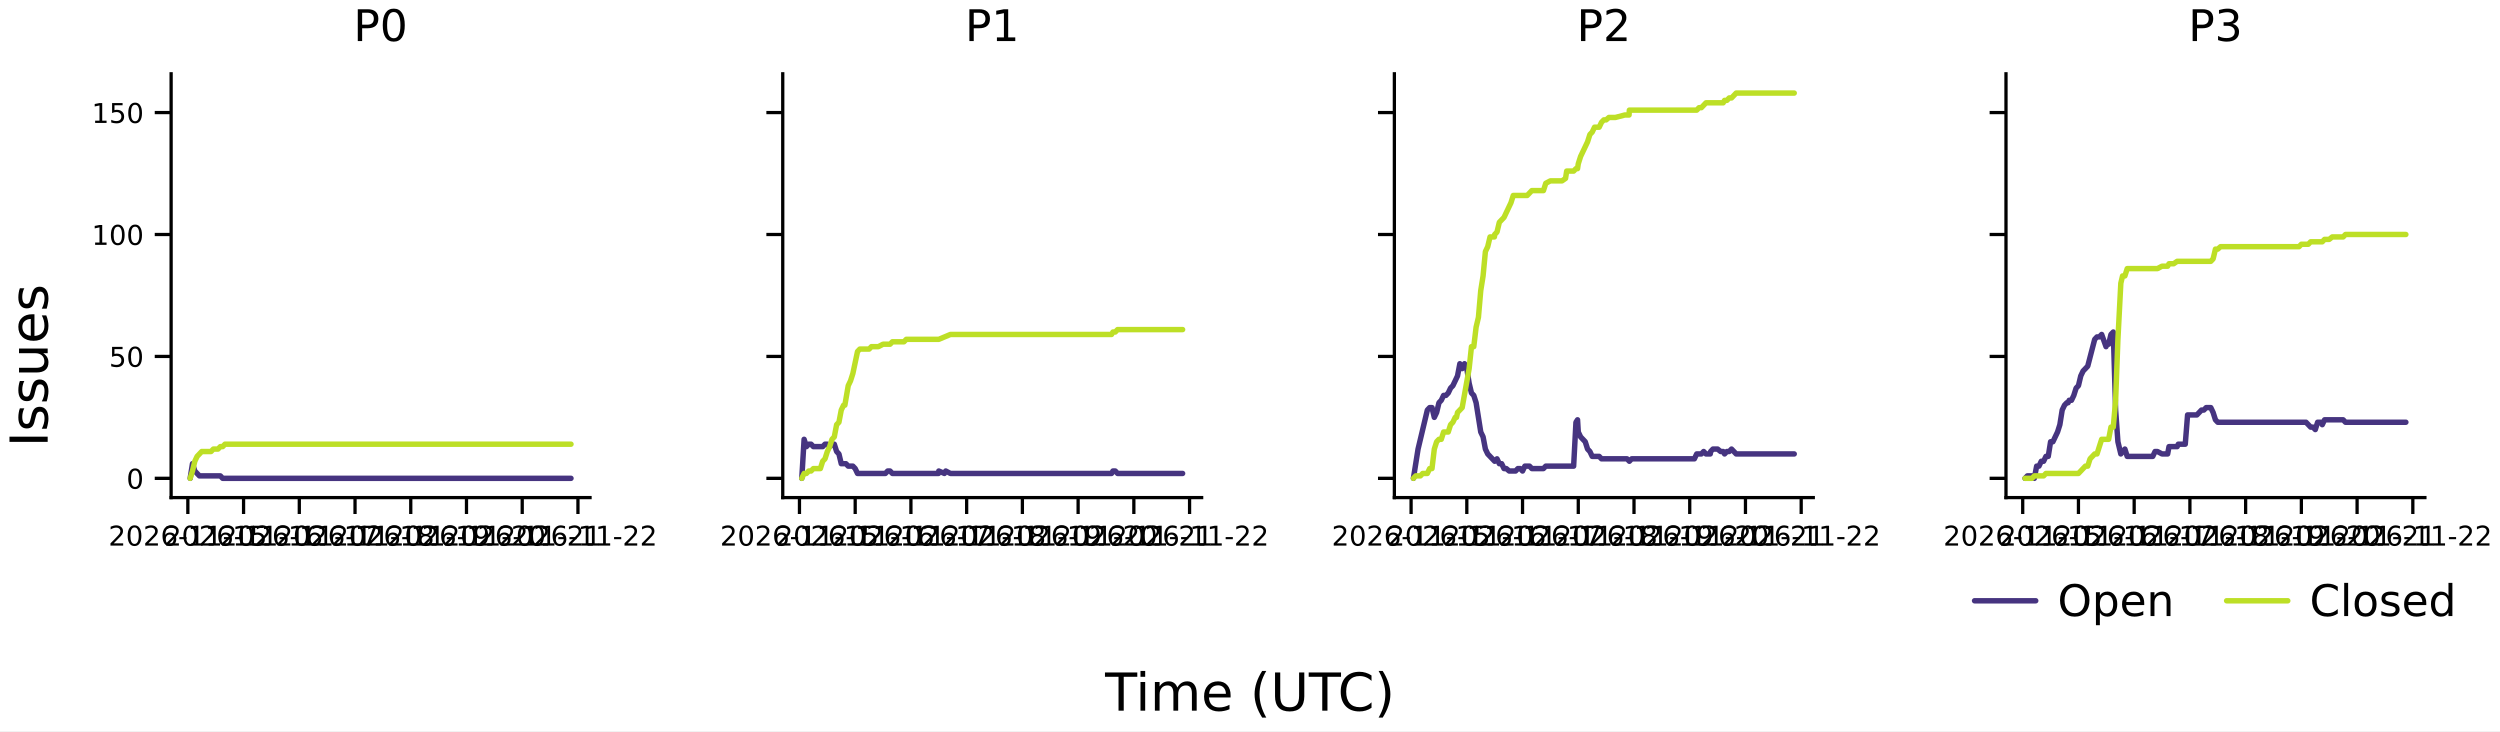
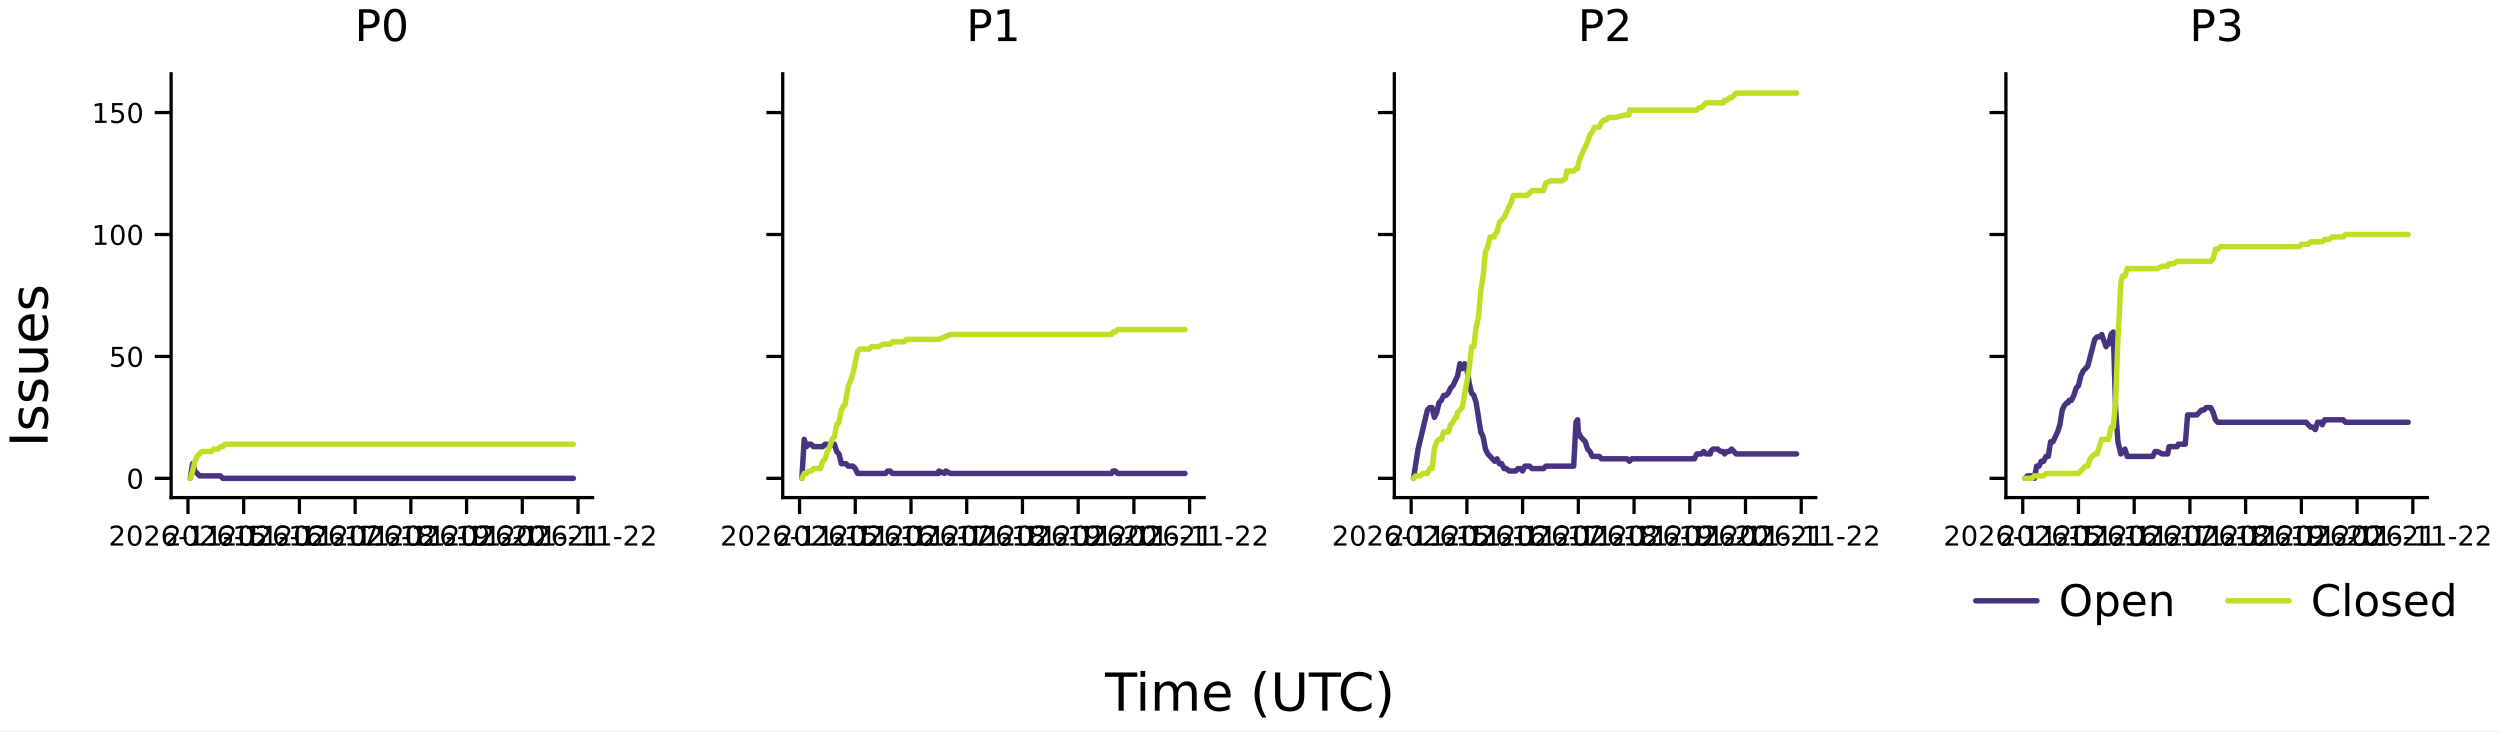
<svg xmlns="http://www.w3.org/2000/svg" xmlns:xlink="http://www.w3.org/1999/xlink" width="457.921pt" height="133.92pt" viewBox="0 0 457.921 133.92" version="1.1">
  <defs>
    <style type="text/css">*{stroke-linejoin: round; stroke-linecap: butt}</style>
  </defs>
  <g id="figure_1">
    <g id="patch_1">
      <path d="M 0 133.92  L 457.921 133.92  L 457.921 0  L 0 0  z " style="fill: #ffffff" />
    </g>
    <g id="axes_1">
      <g id="patch_2">
-         <path d="M 31.344 91.143  L 108.074 91.143  L 108.074 13.518  L 31.344 13.518  z " style="fill: #ffffff" />
+         <path d="M 31.344 91.143  L 108.535 91.143  L 108.535 13.518  L 31.344 13.518  z " style="fill: #ffffff" />
      </g>
      <g id="matplotlib.axis_1">
        <g id="xtick_1">
          <g id="line2d_1">
            <defs>
-               <path id="m956d6ae43d" d="M 0 0  L 0 3  " style="stroke: #000000; stroke-width: 0.6" />
+               <path id="mee8fa7848f" d="M 0 0  L 0 3  " style="stroke: #000000; stroke-width: 0.6" />
            </defs>
            <g>
-               <use xlink:href="#m956d6ae43d" x="34.406" y="91.143" style="stroke: #000000; stroke-width: 0.6" />
+               <use xlink:href="#mee8fa7848f" x="34.427" y="91.143" style="stroke: #000000; stroke-width: 0.6" />
            </g>
          </g>
          <g id="text_1">
-             <text style="font-size: 5px; font-family: 'DejaVu Sans', sans-serif; text-anchor: middle" x="34.406" y="99.942" transform="rotate(-0 34.40614 99.94197)">2026-11-15</text>
+             <text style="font-size: 5px; font-family: 'DejaVu Sans', sans-serif; text-anchor: middle" x="34.427" y="99.942" transform="rotate(-0 34.42713 99.94197)">2026-11-15</text>
          </g>
        </g>
        <g id="xtick_2">
          <g id="line2d_2">
            <g>
-               <use xlink:href="#m956d6ae43d" x="44.614" y="91.143" style="stroke: #000000; stroke-width: 0.6" />
+               <use xlink:href="#mee8fa7848f" x="44.634" y="91.143" style="stroke: #000000; stroke-width: 0.6" />
            </g>
          </g>
          <g id="text_2">
-             <text style="font-size: 5px; font-family: 'DejaVu Sans', sans-serif; text-anchor: middle" x="44.614" y="99.942" transform="rotate(-0 44.61412 99.94197)">2026-11-16</text>
+             <text style="font-size: 5px; font-family: 'DejaVu Sans', sans-serif; text-anchor: middle" x="44.634" y="99.942" transform="rotate(-0 44.63418 99.94197)">2026-11-16</text>
          </g>
        </g>
        <g id="xtick_3">
          <g id="line2d_3">
            <g>
-               <use xlink:href="#m956d6ae43d" x="54.822" y="91.143" style="stroke: #000000; stroke-width: 0.6" />
+               <use xlink:href="#mee8fa7848f" x="54.841" y="91.143" style="stroke: #000000; stroke-width: 0.6" />
            </g>
          </g>
          <g id="text_3">
-             <text style="font-size: 5px; font-family: 'DejaVu Sans', sans-serif; text-anchor: middle" x="54.822" y="99.942" transform="rotate(-0 54.82209 99.94197)">2026-11-17</text>
+             <text style="font-size: 5px; font-family: 'DejaVu Sans', sans-serif; text-anchor: middle" x="54.841" y="99.942" transform="rotate(-0 54.84123 99.94197)">2026-11-17</text>
          </g>
        </g>
        <g id="xtick_4">
          <g id="line2d_4">
            <g>
-               <use xlink:href="#m956d6ae43d" x="65.03" y="91.143" style="stroke: #000000; stroke-width: 0.6" />
+               <use xlink:href="#mee8fa7848f" x="65.048" y="91.143" style="stroke: #000000; stroke-width: 0.6" />
            </g>
          </g>
          <g id="text_4">
-             <text style="font-size: 5px; font-family: 'DejaVu Sans', sans-serif; text-anchor: middle" x="65.03" y="99.942" transform="rotate(-0 65.03007 99.94197)">2026-11-18</text>
+             <text style="font-size: 5px; font-family: 'DejaVu Sans', sans-serif; text-anchor: middle" x="65.048" y="99.942" transform="rotate(-0 65.04829 99.94197)">2026-11-18</text>
          </g>
        </g>
        <g id="xtick_5">
          <g id="line2d_5">
            <g>
-               <use xlink:href="#m956d6ae43d" x="75.238" y="91.143" style="stroke: #000000; stroke-width: 0.6" />
+               <use xlink:href="#mee8fa7848f" x="75.255" y="91.143" style="stroke: #000000; stroke-width: 0.6" />
            </g>
          </g>
          <g id="text_5">
-             <text style="font-size: 5px; font-family: 'DejaVu Sans', sans-serif; text-anchor: middle" x="75.238" y="99.942" transform="rotate(-0 75.23804 99.94197)">2026-11-19</text>
+             <text style="font-size: 5px; font-family: 'DejaVu Sans', sans-serif; text-anchor: middle" x="75.255" y="99.942" transform="rotate(-0 75.25534 99.94197)">2026-11-19</text>
          </g>
        </g>
        <g id="xtick_6">
          <g id="line2d_6">
            <g>
-               <use xlink:href="#m956d6ae43d" x="85.446" y="91.143" style="stroke: #000000; stroke-width: 0.6" />
+               <use xlink:href="#mee8fa7848f" x="85.462" y="91.143" style="stroke: #000000; stroke-width: 0.6" />
            </g>
          </g>
          <g id="text_6">
-             <text style="font-size: 5px; font-family: 'DejaVu Sans', sans-serif; text-anchor: middle" x="85.446" y="99.942" transform="rotate(-0 85.44602 99.94197)">2026-11-20</text>
+             <text style="font-size: 5px; font-family: 'DejaVu Sans', sans-serif; text-anchor: middle" x="85.462" y="99.942" transform="rotate(-0 85.46239 99.94197)">2026-11-20</text>
          </g>
        </g>
        <g id="xtick_7">
          <g id="line2d_7">
            <g>
-               <use xlink:href="#m956d6ae43d" x="95.654" y="91.143" style="stroke: #000000; stroke-width: 0.6" />
+               <use xlink:href="#mee8fa7848f" x="95.669" y="91.143" style="stroke: #000000; stroke-width: 0.6" />
            </g>
          </g>
          <g id="text_7">
-             <text style="font-size: 5px; font-family: 'DejaVu Sans', sans-serif; text-anchor: middle" x="95.654" y="99.942" transform="rotate(-0 95.654 99.94197)">2026-11-21</text>
+             <text style="font-size: 5px; font-family: 'DejaVu Sans', sans-serif; text-anchor: middle" x="95.669" y="99.942" transform="rotate(-0 95.66944 99.94197)">2026-11-21</text>
          </g>
        </g>
        <g id="xtick_8">
          <g id="line2d_8">
            <g>
-               <use xlink:href="#m956d6ae43d" x="105.862" y="91.143" style="stroke: #000000; stroke-width: 0.6" />
+               <use xlink:href="#mee8fa7848f" x="105.876" y="91.143" style="stroke: #000000; stroke-width: 0.6" />
            </g>
          </g>
          <g id="text_8">
-             <text style="font-size: 5px; font-family: 'DejaVu Sans', sans-serif; text-anchor: middle" x="105.862" y="99.942" transform="rotate(-0 105.862 99.94197)">2026-11-22</text>
+             <text style="font-size: 5px; font-family: 'DejaVu Sans', sans-serif; text-anchor: middle" x="105.876" y="99.942" transform="rotate(-0 105.8765 99.94197)">2026-11-22</text>
          </g>
        </g>
      </g>
      <g id="matplotlib.axis_2">
        <g id="ytick_1">
          <g id="line2d_9">
            <defs>
-               <path id="mdee4c0a2d7" d="M 0 0  L -3 0  " style="stroke: #000000; stroke-width: 0.6" />
+               <path id="m6c1171db09" d="M 0 0  L -3 0  " style="stroke: #000000; stroke-width: 0.6" />
            </defs>
            <g>
-               <use xlink:href="#mdee4c0a2d7" x="31.344" y="87.615" style="stroke: #000000; stroke-width: 0.6" />
+               <use xlink:href="#m6c1171db09" x="31.344" y="87.615" style="stroke: #000000; stroke-width: 0.6" />
            </g>
          </g>
          <g id="text_9">
            <text style="font-size: 5px; font-family: 'DejaVu Sans', sans-serif; text-anchor: end" x="26.344" y="89.514" transform="rotate(-0 26.34375 89.51415)">0</text>
          </g>
        </g>
        <g id="ytick_2">
          <g id="line2d_10">
            <g>
-               <use xlink:href="#mdee4c0a2d7" x="31.344" y="65.283" style="stroke: #000000; stroke-width: 0.6" />
+               <use xlink:href="#m6c1171db09" x="31.344" y="65.283" style="stroke: #000000; stroke-width: 0.6" />
            </g>
          </g>
          <g id="text_10">
            <text style="font-size: 5px; font-family: 'DejaVu Sans', sans-serif; text-anchor: end" x="26.344" y="67.182" transform="rotate(-0 26.34375 67.18244)">50</text>
          </g>
        </g>
        <g id="ytick_3">
          <g id="line2d_11">
            <g>
-               <use xlink:href="#mdee4c0a2d7" x="31.344" y="42.951" style="stroke: #000000; stroke-width: 0.6" />
+               <use xlink:href="#m6c1171db09" x="31.344" y="42.951" style="stroke: #000000; stroke-width: 0.6" />
            </g>
          </g>
          <g id="text_11">
            <text style="font-size: 5px; font-family: 'DejaVu Sans', sans-serif; text-anchor: end" x="26.344" y="44.851" transform="rotate(-0 26.34375 44.85073)">100</text>
          </g>
        </g>
        <g id="ytick_4">
          <g id="line2d_12">
            <g>
-               <use xlink:href="#mdee4c0a2d7" x="31.344" y="20.62" style="stroke: #000000; stroke-width: 0.6" />
+               <use xlink:href="#m6c1171db09" x="31.344" y="20.62" style="stroke: #000000; stroke-width: 0.6" />
            </g>
          </g>
          <g id="text_12">
            <text style="font-size: 5px; font-family: 'DejaVu Sans', sans-serif; text-anchor: end" x="26.344" y="22.519" transform="rotate(-0 26.34375 22.51902)">150</text>
          </g>
        </g>
      </g>
      <g id="line2d_13">
-         <path d="M 34.831 87.615  L 35.257 84.935  L 35.682 86.275  L 36.533 87.168  L 40.361 87.168  L 40.786 87.615  L 104.586 87.615  L 104.586 87.615  " clip-path="url(#p3a1aa15838)" style="fill: none; stroke: #463480; stroke-linecap: round" />
+         <path d="M 34.852 87.615  L 35.278 84.935  L 35.703 86.275  L 36.554 87.168  L 40.381 87.168  L 40.807 87.615  L 105.026 87.615  L 105.026 87.615  " clip-path="url(#p7554a51b19)" style="fill: none; stroke: #463480; stroke-linecap: round" />
      </g>
      <g id="line2d_14">
-         <path d="M 34.831 87.615  L 35.257 86.275  L 35.682 84.488  L 36.107 83.595  L 36.958 82.702  L 38.659 82.702  L 39.085 82.255  L 39.935 82.255  L 40.361 81.808  L 40.786 81.808  L 41.211 81.362  L 104.586 81.362  L 104.586 81.362  " clip-path="url(#p3a1aa15838)" style="fill: none; stroke: #bddf26; stroke-linecap: round" />
+         <path d="M 34.852 87.615  L 35.278 86.275  L 35.703 84.488  L 36.128 83.595  L 36.979 82.702  L 38.68 82.702  L 39.105 82.255  L 39.956 82.255  L 40.381 81.808  L 40.807 81.808  L 41.232 81.362  L 105.026 81.362  L 105.026 81.362  " clip-path="url(#p7554a51b19)" style="fill: none; stroke: #bddf26; stroke-linecap: round" />
      </g>
      <g id="patch_3">
        <path d="M 31.344 91.143  L 31.344 13.518  " style="fill: none; stroke: #000000; stroke-width: 0.6; stroke-linejoin: miter; stroke-linecap: square" />
      </g>
      <g id="patch_4">
-         <path d="M 31.344 91.143  L 108.074 91.143  " style="fill: none; stroke: #000000; stroke-width: 0.6; stroke-linejoin: miter; stroke-linecap: square" />
+         <path d="M 31.344 91.143  L 108.535 91.143  " style="fill: none; stroke: #000000; stroke-width: 0.6; stroke-linejoin: miter; stroke-linecap: square" />
      </g>
      <g id="text_13">
-         <text style="font-size: 8px; font-family: 'DejaVu Sans', sans-serif; text-anchor: middle" x="69.709" y="7.518" transform="rotate(-0 69.70873 7.518125)">P0</text>
+         <text style="font-size: 8px; font-family: 'DejaVu Sans', sans-serif; text-anchor: middle" x="69.939" y="7.518" transform="rotate(-0 69.93916 7.518125)">P0</text>
      </g>
    </g>
    <g id="axes_2">
      <g id="patch_5">
-         <path d="M 143.374 91.143  L 220.104 91.143  L 220.104 13.518  L 143.374 13.518  z " style="fill: #ffffff" />
+         <path d="M 143.369 91.143  L 220.56 91.143  L 220.56 13.518  L 143.369 13.518  z " style="fill: #ffffff" />
      </g>
      <g id="matplotlib.axis_3">
        <g id="xtick_9">
          <g id="line2d_15">
            <g>
-               <use xlink:href="#m956d6ae43d" x="146.436" y="91.143" style="stroke: #000000; stroke-width: 0.6" />
+               <use xlink:href="#mee8fa7848f" x="146.452" y="91.143" style="stroke: #000000; stroke-width: 0.6" />
            </g>
          </g>
          <g id="text_14">
-             <text style="font-size: 5px; font-family: 'DejaVu Sans', sans-serif; text-anchor: middle" x="146.436" y="99.942" transform="rotate(-0 146.4363 99.94197)">2026-11-15</text>
+             <text style="font-size: 5px; font-family: 'DejaVu Sans', sans-serif; text-anchor: middle" x="146.452" y="99.942" transform="rotate(-0 146.4523 99.94197)">2026-11-15</text>
          </g>
        </g>
        <g id="xtick_10">
          <g id="line2d_16">
            <g>
-               <use xlink:href="#m956d6ae43d" x="156.644" y="91.143" style="stroke: #000000; stroke-width: 0.6" />
+               <use xlink:href="#mee8fa7848f" x="156.659" y="91.143" style="stroke: #000000; stroke-width: 0.6" />
            </g>
          </g>
          <g id="text_15">
-             <text style="font-size: 5px; font-family: 'DejaVu Sans', sans-serif; text-anchor: middle" x="156.644" y="99.942" transform="rotate(-0 156.6443 99.94197)">2026-11-16</text>
+             <text style="font-size: 5px; font-family: 'DejaVu Sans', sans-serif; text-anchor: middle" x="156.659" y="99.942" transform="rotate(-0 156.6594 99.94197)">2026-11-16</text>
          </g>
        </g>
        <g id="xtick_11">
          <g id="line2d_17">
            <g>
-               <use xlink:href="#m956d6ae43d" x="166.852" y="91.143" style="stroke: #000000; stroke-width: 0.6" />
+               <use xlink:href="#mee8fa7848f" x="166.866" y="91.143" style="stroke: #000000; stroke-width: 0.6" />
            </g>
          </g>
          <g id="text_16">
-             <text style="font-size: 5px; font-family: 'DejaVu Sans', sans-serif; text-anchor: middle" x="166.852" y="99.942" transform="rotate(-0 166.8523 99.94197)">2026-11-17</text>
+             <text style="font-size: 5px; font-family: 'DejaVu Sans', sans-serif; text-anchor: middle" x="166.866" y="99.942" transform="rotate(-0 166.8664 99.94197)">2026-11-17</text>
          </g>
        </g>
        <g id="xtick_12">
          <g id="line2d_18">
            <g>
-               <use xlink:href="#m956d6ae43d" x="177.06" y="91.143" style="stroke: #000000; stroke-width: 0.6" />
+               <use xlink:href="#mee8fa7848f" x="177.073" y="91.143" style="stroke: #000000; stroke-width: 0.6" />
            </g>
          </g>
          <g id="text_17">
-             <text style="font-size: 5px; font-family: 'DejaVu Sans', sans-serif; text-anchor: middle" x="177.06" y="99.942" transform="rotate(-0 177.0603 99.94197)">2026-11-18</text>
+             <text style="font-size: 5px; font-family: 'DejaVu Sans', sans-serif; text-anchor: middle" x="177.073" y="99.942" transform="rotate(-0 177.0735 99.94197)">2026-11-18</text>
          </g>
        </g>
        <g id="xtick_13">
          <g id="line2d_19">
            <g>
-               <use xlink:href="#m956d6ae43d" x="187.268" y="91.143" style="stroke: #000000; stroke-width: 0.6" />
+               <use xlink:href="#mee8fa7848f" x="187.281" y="91.143" style="stroke: #000000; stroke-width: 0.6" />
            </g>
          </g>
          <g id="text_18">
-             <text style="font-size: 5px; font-family: 'DejaVu Sans', sans-serif; text-anchor: middle" x="187.268" y="99.942" transform="rotate(-0 187.2682 99.94197)">2026-11-19</text>
+             <text style="font-size: 5px; font-family: 'DejaVu Sans', sans-serif; text-anchor: middle" x="187.281" y="99.942" transform="rotate(-0 187.2805 99.94197)">2026-11-19</text>
          </g>
        </g>
        <g id="xtick_14">
          <g id="line2d_20">
            <g>
-               <use xlink:href="#m956d6ae43d" x="197.476" y="91.143" style="stroke: #000000; stroke-width: 0.6" />
+               <use xlink:href="#mee8fa7848f" x="197.488" y="91.143" style="stroke: #000000; stroke-width: 0.6" />
            </g>
          </g>
          <g id="text_19">
-             <text style="font-size: 5px; font-family: 'DejaVu Sans', sans-serif; text-anchor: middle" x="197.476" y="99.942" transform="rotate(-0 197.4762 99.94197)">2026-11-20</text>
+             <text style="font-size: 5px; font-family: 'DejaVu Sans', sans-serif; text-anchor: middle" x="197.488" y="99.942" transform="rotate(-0 197.4876 99.94197)">2026-11-20</text>
          </g>
        </g>
        <g id="xtick_15">
          <g id="line2d_21">
            <g>
-               <use xlink:href="#m956d6ae43d" x="207.684" y="91.143" style="stroke: #000000; stroke-width: 0.6" />
+               <use xlink:href="#mee8fa7848f" x="207.695" y="91.143" style="stroke: #000000; stroke-width: 0.6" />
            </g>
          </g>
          <g id="text_20">
-             <text style="font-size: 5px; font-family: 'DejaVu Sans', sans-serif; text-anchor: middle" x="207.684" y="99.942" transform="rotate(-0 207.6842 99.94197)">2026-11-21</text>
+             <text style="font-size: 5px; font-family: 'DejaVu Sans', sans-serif; text-anchor: middle" x="207.695" y="99.942" transform="rotate(-0 207.6946 99.94197)">2026-11-21</text>
          </g>
        </g>
        <g id="xtick_16">
          <g id="line2d_22">
            <g>
-               <use xlink:href="#m956d6ae43d" x="217.892" y="91.143" style="stroke: #000000; stroke-width: 0.6" />
+               <use xlink:href="#mee8fa7848f" x="217.902" y="91.143" style="stroke: #000000; stroke-width: 0.6" />
            </g>
          </g>
          <g id="text_21">
-             <text style="font-size: 5px; font-family: 'DejaVu Sans', sans-serif; text-anchor: middle" x="217.892" y="99.942" transform="rotate(-0 217.8922 99.94197)">2026-11-22</text>
+             <text style="font-size: 5px; font-family: 'DejaVu Sans', sans-serif; text-anchor: middle" x="217.902" y="99.942" transform="rotate(-0 217.9017 99.94197)">2026-11-22</text>
          </g>
        </g>
      </g>
      <g id="matplotlib.axis_4">
        <g id="ytick_5">
          <g id="line2d_23">
            <g>
-               <use xlink:href="#mdee4c0a2d7" x="143.374" y="87.615" style="stroke: #000000; stroke-width: 0.6" />
+               <use xlink:href="#m6c1171db09" x="143.369" y="87.615" style="stroke: #000000; stroke-width: 0.6" />
            </g>
          </g>
        </g>
        <g id="ytick_6">
          <g id="line2d_24">
            <g>
-               <use xlink:href="#mdee4c0a2d7" x="143.374" y="65.283" style="stroke: #000000; stroke-width: 0.6" />
+               <use xlink:href="#m6c1171db09" x="143.369" y="65.283" style="stroke: #000000; stroke-width: 0.6" />
            </g>
          </g>
        </g>
        <g id="ytick_7">
          <g id="line2d_25">
            <g>
-               <use xlink:href="#mdee4c0a2d7" x="143.374" y="42.951" style="stroke: #000000; stroke-width: 0.6" />
+               <use xlink:href="#m6c1171db09" x="143.369" y="42.951" style="stroke: #000000; stroke-width: 0.6" />
            </g>
          </g>
        </g>
        <g id="ytick_8">
          <g id="line2d_26">
            <g>
-               <use xlink:href="#mdee4c0a2d7" x="143.374" y="20.62" style="stroke: #000000; stroke-width: 0.6" />
+               <use xlink:href="#m6c1171db09" x="143.369" y="20.62" style="stroke: #000000; stroke-width: 0.6" />
            </g>
          </g>
        </g>
      </g>
      <g id="line2d_27">
-         <path d="M 146.862 87.615  L 147.287 80.469  L 147.712 81.808  L 148.138 81.362  L 148.563 81.362  L 148.988 81.808  L 150.69 81.808  L 151.115 81.362  L 151.54 81.362  L 151.966 81.808  L 152.391 81.362  L 152.816 81.362  L 153.242 82.702  L 153.667 83.148  L 154.092 84.935  L 154.943 84.935  L 155.368 85.382  L 156.219 85.382  L 156.644 85.828  L 157.07 86.721  L 162.174 86.721  L 162.599 86.275  L 163.024 86.275  L 163.457 86.721  L 171.907 86.721  L 171.956 86.275  L 172.984 86.721  L 173.232 86.275  L 174.083 86.721  L 203.601 86.721  L 203.856 86.275  L 204.282 86.275  L 204.707 86.721  L 216.616 86.721  L 216.616 86.721  " clip-path="url(#pc9d07dd078)" style="fill: none; stroke: #463480; stroke-linecap: round" />
+         <path d="M 146.878 87.615  L 147.303 80.469  L 147.728 81.808  L 148.153 81.362  L 148.579 81.362  L 149.004 81.808  L 150.705 81.808  L 151.131 81.362  L 151.556 81.362  L 151.981 81.808  L 152.406 81.362  L 152.832 81.362  L 153.257 82.702  L 153.682 83.148  L 154.108 84.935  L 154.958 84.935  L 155.383 85.382  L 156.234 85.382  L 156.659 85.828  L 157.085 86.721  L 162.188 86.721  L 162.613 86.275  L 163.039 86.275  L 163.471 86.721  L 171.92 86.721  L 171.97 86.275  L 172.998 86.721  L 173.246 86.275  L 174.096 86.721  L 203.612 86.721  L 203.867 86.275  L 204.292 86.275  L 204.718 86.721  L 217.051 86.721  L 217.051 86.721  " clip-path="url(#pe2992041e8)" style="fill: none; stroke: #463480; stroke-linecap: round" />
      </g>
      <g id="line2d_28">
-         <path d="M 146.862 87.615  L 147.287 86.721  L 147.712 86.721  L 148.138 86.275  L 148.563 86.275  L 148.988 85.828  L 150.264 85.828  L 150.69 84.488  L 151.115 84.042  L 151.54 82.702  L 151.966 81.808  L 152.391 80.469  L 152.816 80.022  L 153.242 77.789  L 153.667 77.342  L 154.092 75.109  L 154.518 74.216  L 154.752 74.216  L 155.368 70.643  L 155.794 69.749  L 156.219 68.409  L 157.07 64.39  L 157.495 63.943  L 159.196 63.943  L 159.622 63.496  L 160.898 63.496  L 161.748 63.05  L 163.024 63.05  L 163.457 62.603  L 165.576 62.603  L 166.002 62.157  L 171.956 62.157  L 174.083 61.263  L 203.601 61.263  L 203.856 60.817  L 204.282 60.817  L 204.707 60.37  L 216.616 60.37  L 216.616 60.37  " clip-path="url(#pc9d07dd078)" style="fill: none; stroke: #bddf26; stroke-linecap: round" />
+         <path d="M 146.878 87.615  L 147.303 86.721  L 147.728 86.721  L 148.153 86.275  L 148.579 86.275  L 149.004 85.828  L 150.28 85.828  L 150.705 84.488  L 151.131 84.042  L 151.556 82.702  L 151.981 81.808  L 152.406 80.469  L 152.832 80.022  L 153.257 77.789  L 153.682 77.342  L 154.108 75.109  L 154.533 74.216  L 154.767 74.216  L 155.383 70.643  L 155.809 69.749  L 156.234 68.409  L 157.085 64.39  L 157.51 63.943  L 159.211 63.943  L 159.636 63.496  L 160.912 63.496  L 161.763 63.05  L 163.039 63.05  L 163.471 62.603  L 165.591 62.603  L 166.016 62.157  L 171.97 62.157  L 174.096 61.263  L 203.612 61.263  L 203.867 60.817  L 204.292 60.817  L 204.718 60.37  L 217.051 60.37  L 217.051 60.37  " clip-path="url(#pe2992041e8)" style="fill: none; stroke: #bddf26; stroke-linecap: round" />
      </g>
      <g id="patch_6">
-         <path d="M 143.374 91.143  L 143.374 13.518  " style="fill: none; stroke: #000000; stroke-width: 0.6; stroke-linejoin: miter; stroke-linecap: square" />
+         <path d="M 143.369 91.143  L 143.369 13.518  " style="fill: none; stroke: #000000; stroke-width: 0.6; stroke-linejoin: miter; stroke-linecap: square" />
      </g>
      <g id="patch_7">
-         <path d="M 143.374 91.143  L 220.104 91.143  " style="fill: none; stroke: #000000; stroke-width: 0.6; stroke-linejoin: miter; stroke-linecap: square" />
+         <path d="M 143.369 91.143  L 220.56 91.143  " style="fill: none; stroke: #000000; stroke-width: 0.6; stroke-linejoin: miter; stroke-linecap: square" />
      </g>
      <g id="text_22">
-         <text style="font-size: 8px; font-family: 'DejaVu Sans', sans-serif; text-anchor: middle" x="181.739" y="7.518" transform="rotate(-0 181.7389 7.518125)">P1</text>
+         <text style="font-size: 8px; font-family: 'DejaVu Sans', sans-serif; text-anchor: middle" x="181.964" y="7.518" transform="rotate(-0 181.9643 7.518125)">P1</text>
      </g>
    </g>
    <g id="axes_3">
      <g id="patch_8">
-         <path d="M 255.404 91.143  L 332.134 91.143  L 332.134 13.518  L 255.404 13.518  z " style="fill: #ffffff" />
+         <path d="M 255.394 91.143  L 332.585 91.143  L 332.585 13.518  L 255.394 13.518  z " style="fill: #ffffff" />
      </g>
      <g id="matplotlib.axis_5">
        <g id="xtick_17">
          <g id="line2d_29">
            <g>
-               <use xlink:href="#m956d6ae43d" x="258.467" y="91.143" style="stroke: #000000; stroke-width: 0.6" />
+               <use xlink:href="#mee8fa7848f" x="258.477" y="91.143" style="stroke: #000000; stroke-width: 0.6" />
            </g>
          </g>
          <g id="text_23">
-             <text style="font-size: 5px; font-family: 'DejaVu Sans', sans-serif; text-anchor: middle" x="258.467" y="99.942" transform="rotate(-0 258.4665 99.94197)">2026-11-15</text>
+             <text style="font-size: 5px; font-family: 'DejaVu Sans', sans-serif; text-anchor: middle" x="258.477" y="99.942" transform="rotate(-0 258.4775 99.94197)">2026-11-15</text>
          </g>
        </g>
        <g id="xtick_18">
          <g id="line2d_30">
            <g>
-               <use xlink:href="#m956d6ae43d" x="268.674" y="91.143" style="stroke: #000000; stroke-width: 0.6" />
+               <use xlink:href="#mee8fa7848f" x="268.685" y="91.143" style="stroke: #000000; stroke-width: 0.6" />
            </g>
          </g>
          <g id="text_24">
-             <text style="font-size: 5px; font-family: 'DejaVu Sans', sans-serif; text-anchor: middle" x="268.674" y="99.942" transform="rotate(-0 268.6745 99.94197)">2026-11-16</text>
+             <text style="font-size: 5px; font-family: 'DejaVu Sans', sans-serif; text-anchor: middle" x="268.685" y="99.942" transform="rotate(-0 268.6845 99.94197)">2026-11-16</text>
          </g>
        </g>
        <g id="xtick_19">
          <g id="line2d_31">
            <g>
-               <use xlink:href="#m956d6ae43d" x="278.882" y="91.143" style="stroke: #000000; stroke-width: 0.6" />
+               <use xlink:href="#mee8fa7848f" x="278.892" y="91.143" style="stroke: #000000; stroke-width: 0.6" />
            </g>
          </g>
          <g id="text_25">
-             <text style="font-size: 5px; font-family: 'DejaVu Sans', sans-serif; text-anchor: middle" x="278.882" y="99.942" transform="rotate(-0 278.8825 99.94197)">2026-11-17</text>
+             <text style="font-size: 5px; font-family: 'DejaVu Sans', sans-serif; text-anchor: middle" x="278.892" y="99.942" transform="rotate(-0 278.8916 99.94197)">2026-11-17</text>
          </g>
        </g>
        <g id="xtick_20">
          <g id="line2d_32">
            <g>
-               <use xlink:href="#m956d6ae43d" x="289.09" y="91.143" style="stroke: #000000; stroke-width: 0.6" />
+               <use xlink:href="#mee8fa7848f" x="289.099" y="91.143" style="stroke: #000000; stroke-width: 0.6" />
            </g>
          </g>
          <g id="text_26">
-             <text style="font-size: 5px; font-family: 'DejaVu Sans', sans-serif; text-anchor: middle" x="289.09" y="99.942" transform="rotate(-0 289.0904 99.94197)">2026-11-18</text>
+             <text style="font-size: 5px; font-family: 'DejaVu Sans', sans-serif; text-anchor: middle" x="289.099" y="99.942" transform="rotate(-0 289.0986 99.94197)">2026-11-18</text>
          </g>
        </g>
        <g id="xtick_21">
          <g id="line2d_33">
            <g>
-               <use xlink:href="#m956d6ae43d" x="299.298" y="91.143" style="stroke: #000000; stroke-width: 0.6" />
+               <use xlink:href="#mee8fa7848f" x="299.306" y="91.143" style="stroke: #000000; stroke-width: 0.6" />
            </g>
          </g>
          <g id="text_27">
-             <text style="font-size: 5px; font-family: 'DejaVu Sans', sans-serif; text-anchor: middle" x="299.298" y="99.942" transform="rotate(-0 299.2984 99.94197)">2026-11-19</text>
+             <text style="font-size: 5px; font-family: 'DejaVu Sans', sans-serif; text-anchor: middle" x="299.306" y="99.942" transform="rotate(-0 299.3057 99.94197)">2026-11-19</text>
          </g>
        </g>
        <g id="xtick_22">
          <g id="line2d_34">
            <g>
-               <use xlink:href="#m956d6ae43d" x="309.506" y="91.143" style="stroke: #000000; stroke-width: 0.6" />
+               <use xlink:href="#mee8fa7848f" x="309.513" y="91.143" style="stroke: #000000; stroke-width: 0.6" />
            </g>
          </g>
          <g id="text_28">
-             <text style="font-size: 5px; font-family: 'DejaVu Sans', sans-serif; text-anchor: middle" x="309.506" y="99.942" transform="rotate(-0 309.5064 99.94197)">2026-11-20</text>
+             <text style="font-size: 5px; font-family: 'DejaVu Sans', sans-serif; text-anchor: middle" x="309.513" y="99.942" transform="rotate(-0 309.5127 99.94197)">2026-11-20</text>
          </g>
        </g>
        <g id="xtick_23">
          <g id="line2d_35">
            <g>
-               <use xlink:href="#m956d6ae43d" x="319.714" y="91.143" style="stroke: #000000; stroke-width: 0.6" />
+               <use xlink:href="#mee8fa7848f" x="319.72" y="91.143" style="stroke: #000000; stroke-width: 0.6" />
            </g>
          </g>
          <g id="text_29">
-             <text style="font-size: 5px; font-family: 'DejaVu Sans', sans-serif; text-anchor: middle" x="319.714" y="99.942" transform="rotate(-0 319.7144 99.94197)">2026-11-21</text>
+             <text style="font-size: 5px; font-family: 'DejaVu Sans', sans-serif; text-anchor: middle" x="319.72" y="99.942" transform="rotate(-0 319.7198 99.94197)">2026-11-21</text>
          </g>
        </g>
        <g id="xtick_24">
          <g id="line2d_36">
            <g>
-               <use xlink:href="#m956d6ae43d" x="329.922" y="91.143" style="stroke: #000000; stroke-width: 0.6" />
+               <use xlink:href="#mee8fa7848f" x="329.927" y="91.143" style="stroke: #000000; stroke-width: 0.6" />
            </g>
          </g>
          <g id="text_30">
-             <text style="font-size: 5px; font-family: 'DejaVu Sans', sans-serif; text-anchor: middle" x="329.922" y="99.942" transform="rotate(-0 329.9224 99.94197)">2026-11-22</text>
+             <text style="font-size: 5px; font-family: 'DejaVu Sans', sans-serif; text-anchor: middle" x="329.927" y="99.942" transform="rotate(-0 329.9268 99.94197)">2026-11-22</text>
          </g>
        </g>
      </g>
      <g id="matplotlib.axis_6">
        <g id="ytick_9">
          <g id="line2d_37">
            <g>
-               <use xlink:href="#mdee4c0a2d7" x="255.404" y="87.615" style="stroke: #000000; stroke-width: 0.6" />
+               <use xlink:href="#m6c1171db09" x="255.394" y="87.615" style="stroke: #000000; stroke-width: 0.6" />
            </g>
          </g>
        </g>
        <g id="ytick_10">
          <g id="line2d_38">
            <g>
-               <use xlink:href="#mdee4c0a2d7" x="255.404" y="65.283" style="stroke: #000000; stroke-width: 0.6" />
+               <use xlink:href="#m6c1171db09" x="255.394" y="65.283" style="stroke: #000000; stroke-width: 0.6" />
            </g>
          </g>
        </g>
        <g id="ytick_11">
          <g id="line2d_39">
            <g>
-               <use xlink:href="#mdee4c0a2d7" x="255.404" y="42.951" style="stroke: #000000; stroke-width: 0.6" />
+               <use xlink:href="#m6c1171db09" x="255.394" y="42.951" style="stroke: #000000; stroke-width: 0.6" />
            </g>
          </g>
        </g>
        <g id="ytick_12">
          <g id="line2d_40">
            <g>
-               <use xlink:href="#mdee4c0a2d7" x="255.404" y="20.62" style="stroke: #000000; stroke-width: 0.6" />
+               <use xlink:href="#m6c1171db09" x="255.394" y="20.62" style="stroke: #000000; stroke-width: 0.6" />
            </g>
          </g>
        </g>
      </g>
      <g id="line2d_41">
-         <path d="M 258.892 87.615  L 259.743 82.255  L 261.444 75.109  L 261.869 74.662  L 262.295 74.662  L 262.72 76.449  L 263.145 75.556  L 263.571 73.769  L 263.996 73.322  L 264.421 72.429  L 264.847 72.429  L 265.272 71.983  L 265.697 71.089  L 266.123 70.643  L 266.973 68.856  L 267.399 66.623  L 267.824 67.516  L 268.249 66.623  L 268.674 67.516  L 269.1 70.196  L 269.525 71.983  L 269.95 72.429  L 270.376 73.769  L 271.226 79.129  L 271.652 80.022  L 272.077 82.255  L 272.502 83.148  L 273.778 84.488  L 274.204 84.042  L 274.629 84.935  L 275.054 84.935  L 275.487 85.828  L 275.905 85.828  L 276.437 86.275  L 277.606 86.275  L 278.032 85.828  L 278.457 85.828  L 278.882 86.275  L 279.308 85.382  L 280.158 85.382  L 280.584 85.828  L 282.71 85.828  L 283.136 85.382  L 288.24 85.382  L 288.665 77.342  L 288.956 76.896  L 289.09 79.129  L 289.516 80.022  L 290.366 80.915  L 290.792 82.255  L 291.217 82.702  L 291.642 83.595  L 292.918 83.595  L 293.344 84.042  L 298.022 84.042  L 298.448 84.488  L 298.873 84.042  L 310.357 84.042  L 310.782 83.148  L 311.633 83.148  L 312.058 82.702  L 312.484 83.148  L 313.264 83.148  L 313.334 82.702  L 313.76 82.255  L 314.61 82.255  L 315.163 82.702  L 315.631 82.702  L 315.886 83.148  L 316.312 82.702  L 316.737 82.702  L 317.162 82.255  L 318.013 83.148  L 328.646 83.148  L 328.646 83.148  " clip-path="url(#p3edd5224b2)" style="fill: none; stroke: #463480; stroke-linecap: round" />
+         <path d="M 258.903 87.615  L 259.753 82.255  L 261.455 75.109  L 261.88 74.662  L 262.305 74.662  L 262.73 76.449  L 263.156 75.556  L 263.581 73.769  L 264.006 73.322  L 264.432 72.429  L 264.857 72.429  L 265.282 71.983  L 265.707 71.089  L 266.133 70.643  L 266.983 68.856  L 267.409 66.623  L 267.834 67.516  L 268.259 66.623  L 268.685 67.516  L 269.11 70.196  L 269.535 71.983  L 269.96 72.429  L 270.386 73.769  L 271.236 79.129  L 271.662 80.022  L 272.087 82.255  L 272.512 83.148  L 273.788 84.488  L 274.213 84.042  L 274.639 84.935  L 275.064 84.935  L 275.496 85.828  L 275.915 85.828  L 276.446 86.275  L 277.616 86.275  L 278.041 85.828  L 278.466 85.828  L 278.892 86.275  L 279.317 85.382  L 280.167 85.382  L 280.593 85.828  L 282.719 85.828  L 283.145 85.382  L 288.248 85.382  L 288.673 77.342  L 288.964 76.896  L 289.099 79.129  L 289.524 80.022  L 290.375 80.915  L 290.8 82.255  L 291.225 82.702  L 291.65 83.595  L 292.926 83.595  L 293.352 84.042  L 298.03 84.042  L 298.455 84.488  L 298.88 84.042  L 310.363 84.042  L 310.789 83.148  L 311.639 83.148  L 312.065 82.702  L 312.49 83.148  L 313.27 83.148  L 313.34 82.702  L 313.766 82.255  L 314.616 82.255  L 315.169 82.702  L 315.637 82.702  L 315.892 83.148  L 316.317 82.702  L 316.743 82.702  L 317.168 82.255  L 318.019 83.148  L 329.076 83.148  L 329.076 83.148  " clip-path="url(#pfe5443604e)" style="fill: none; stroke: #463480; stroke-linecap: round" />
      </g>
      <g id="line2d_42">
-         <path d="M 258.892 87.615  L 259.317 87.168  L 260.168 87.168  L 260.593 86.721  L 261.444 86.721  L 261.869 85.828  L 262.295 85.828  L 262.72 82.255  L 263.145 80.915  L 263.571 80.469  L 263.996 80.469  L 264.421 79.129  L 265.272 79.129  L 265.697 77.789  L 266.123 77.342  L 266.548 76.449  L 266.782 76.449  L 266.973 75.556  L 267.824 74.662  L 269.1 67.516  L 269.525 63.496  L 269.95 63.496  L 270.376 59.923  L 270.801 58.137  L 271.226 53.224  L 271.652 50.544  L 272.077 46.078  L 272.502 45.184  L 272.928 43.398  L 273.729 43.398  L 273.778 42.951  L 274.204 42.505  L 274.629 40.718  L 275.487 39.825  L 276.756 37.145  L 277.181 35.805  L 279.733 35.805  L 280.584 34.912  L 282.71 34.912  L 283.136 33.572  L 283.986 33.125  L 286.113 33.125  L 286.758 32.679  L 286.964 31.339  L 288.24 31.339  L 288.665 30.892  L 288.956 30.892  L 289.09 29.999  L 289.516 28.659  L 290.792 25.979  L 291.217 24.639  L 291.642 24.193  L 292.068 23.299  L 292.918 23.299  L 293.344 22.406  L 293.769 21.96  L 294.194 21.96  L 294.705 21.513  L 295.896 21.513  L 297.597 21.066  L 298.391 21.066  L 298.448 20.173  L 310.782 20.173  L 311.208 19.726  L 311.633 19.726  L 312.484 18.833  L 315.631 18.833  L 315.886 18.386  L 316.312 18.386  L 316.737 17.94  L 317.162 17.94  L 318.013 17.047  L 328.646 17.047  L 328.646 17.047  " clip-path="url(#p3edd5224b2)" style="fill: none; stroke: #bddf26; stroke-linecap: round" />
+         <path d="M 258.903 87.615  L 259.328 87.168  L 260.179 87.168  L 260.604 86.721  L 261.455 86.721  L 261.88 85.828  L 262.305 85.828  L 262.73 82.255  L 263.156 80.915  L 263.581 80.469  L 264.006 80.469  L 264.432 79.129  L 265.282 79.129  L 265.707 77.789  L 266.133 77.342  L 266.558 76.449  L 266.792 76.449  L 266.983 75.556  L 267.834 74.662  L 269.11 67.516  L 269.535 63.496  L 269.96 63.496  L 270.386 59.923  L 270.811 58.137  L 271.236 53.224  L 271.662 50.544  L 272.087 46.078  L 272.512 45.184  L 272.937 43.398  L 273.738 43.398  L 273.788 42.951  L 274.213 42.505  L 274.639 40.718  L 275.496 39.825  L 276.765 37.145  L 277.19 35.805  L 279.742 35.805  L 280.593 34.912  L 282.719 34.912  L 283.145 33.572  L 283.995 33.125  L 286.122 33.125  L 286.767 32.679  L 286.972 31.339  L 288.248 31.339  L 288.673 30.892  L 288.964 30.892  L 289.099 29.999  L 289.524 28.659  L 290.8 25.979  L 291.225 24.639  L 291.65 24.193  L 292.076 23.299  L 292.926 23.299  L 293.352 22.406  L 293.777 21.96  L 294.202 21.96  L 294.713 21.513  L 295.903 21.513  L 297.605 21.066  L 298.398 21.066  L 298.455 20.173  L 310.789 20.173  L 311.214 19.726  L 311.639 19.726  L 312.49 18.833  L 315.637 18.833  L 315.892 18.386  L 316.317 18.386  L 316.743 17.94  L 317.168 17.94  L 318.019 17.047  L 329.076 17.047  L 329.076 17.047  " clip-path="url(#pfe5443604e)" style="fill: none; stroke: #bddf26; stroke-linecap: round" />
      </g>
      <g id="patch_9">
-         <path d="M 255.404 91.143  L 255.404 13.518  " style="fill: none; stroke: #000000; stroke-width: 0.6; stroke-linejoin: miter; stroke-linecap: square" />
+         <path d="M 255.394 91.143  L 255.394 13.518  " style="fill: none; stroke: #000000; stroke-width: 0.6; stroke-linejoin: miter; stroke-linecap: square" />
      </g>
      <g id="patch_10">
-         <path d="M 255.404 91.143  L 332.134 91.143  " style="fill: none; stroke: #000000; stroke-width: 0.6; stroke-linejoin: miter; stroke-linecap: square" />
+         <path d="M 255.394 91.143  L 332.585 91.143  " style="fill: none; stroke: #000000; stroke-width: 0.6; stroke-linejoin: miter; stroke-linecap: square" />
      </g>
      <g id="text_31">
-         <text style="font-size: 8px; font-family: 'DejaVu Sans', sans-serif; text-anchor: middle" x="293.769" y="7.518" transform="rotate(-0 293.7691 7.518125)">P2</text>
+         <text style="font-size: 8px; font-family: 'DejaVu Sans', sans-serif; text-anchor: middle" x="293.99" y="7.518" transform="rotate(-0 293.9895 7.518125)">P2</text>
      </g>
    </g>
    <g id="axes_4">
      <g id="patch_11">
-         <path d="M 367.434 91.143  L 444.164 91.143  L 444.164 13.518  L 367.434 13.518  z " style="fill: #ffffff" />
+         <path d="M 367.419 91.143  L 444.61 91.143  L 444.61 13.518  L 367.419 13.518  z " style="fill: #ffffff" />
      </g>
      <g id="matplotlib.axis_7">
        <g id="xtick_25">
          <g id="line2d_43">
            <g>
-               <use xlink:href="#m956d6ae43d" x="370.497" y="91.143" style="stroke: #000000; stroke-width: 0.6" />
+               <use xlink:href="#mee8fa7848f" x="370.503" y="91.143" style="stroke: #000000; stroke-width: 0.6" />
            </g>
          </g>
          <g id="text_32">
-             <text style="font-size: 5px; font-family: 'DejaVu Sans', sans-serif; text-anchor: middle" x="370.497" y="99.942" transform="rotate(-0 370.4967 99.94197)">2026-11-15</text>
+             <text style="font-size: 5px; font-family: 'DejaVu Sans', sans-serif; text-anchor: middle" x="370.503" y="99.942" transform="rotate(-0 370.5027 99.94197)">2026-11-15</text>
          </g>
        </g>
        <g id="xtick_26">
          <g id="line2d_44">
            <g>
-               <use xlink:href="#m956d6ae43d" x="380.705" y="91.143" style="stroke: #000000; stroke-width: 0.6" />
+               <use xlink:href="#mee8fa7848f" x="380.71" y="91.143" style="stroke: #000000; stroke-width: 0.6" />
            </g>
          </g>
          <g id="text_33">
-             <text style="font-size: 5px; font-family: 'DejaVu Sans', sans-serif; text-anchor: middle" x="380.705" y="99.942" transform="rotate(-0 380.7047 99.94197)">2026-11-16</text>
+             <text style="font-size: 5px; font-family: 'DejaVu Sans', sans-serif; text-anchor: middle" x="380.71" y="99.942" transform="rotate(-0 380.7097 99.94197)">2026-11-16</text>
          </g>
        </g>
        <g id="xtick_27">
          <g id="line2d_45">
            <g>
-               <use xlink:href="#m956d6ae43d" x="390.913" y="91.143" style="stroke: #000000; stroke-width: 0.6" />
+               <use xlink:href="#mee8fa7848f" x="390.917" y="91.143" style="stroke: #000000; stroke-width: 0.6" />
            </g>
          </g>
          <g id="text_34">
-             <text style="font-size: 5px; font-family: 'DejaVu Sans', sans-serif; text-anchor: middle" x="390.913" y="99.942" transform="rotate(-0 390.9127 99.94197)">2026-11-17</text>
+             <text style="font-size: 5px; font-family: 'DejaVu Sans', sans-serif; text-anchor: middle" x="390.917" y="99.942" transform="rotate(-0 390.9168 99.94197)">2026-11-17</text>
          </g>
        </g>
        <g id="xtick_28">
          <g id="line2d_46">
            <g>
-               <use xlink:href="#m956d6ae43d" x="401.121" y="91.143" style="stroke: #000000; stroke-width: 0.6" />
+               <use xlink:href="#mee8fa7848f" x="401.124" y="91.143" style="stroke: #000000; stroke-width: 0.6" />
            </g>
          </g>
          <g id="text_35">
-             <text style="font-size: 5px; font-family: 'DejaVu Sans', sans-serif; text-anchor: middle" x="401.121" y="99.942" transform="rotate(-0 401.1206 99.94197)">2026-11-18</text>
+             <text style="font-size: 5px; font-family: 'DejaVu Sans', sans-serif; text-anchor: middle" x="401.124" y="99.942" transform="rotate(-0 401.1238 99.94197)">2026-11-18</text>
          </g>
        </g>
        <g id="xtick_29">
          <g id="line2d_47">
            <g>
-               <use xlink:href="#m956d6ae43d" x="411.329" y="91.143" style="stroke: #000000; stroke-width: 0.6" />
+               <use xlink:href="#mee8fa7848f" x="411.331" y="91.143" style="stroke: #000000; stroke-width: 0.6" />
            </g>
          </g>
          <g id="text_36">
-             <text style="font-size: 5px; font-family: 'DejaVu Sans', sans-serif; text-anchor: middle" x="411.329" y="99.942" transform="rotate(-0 411.3286 99.94197)">2026-11-19</text>
+             <text style="font-size: 5px; font-family: 'DejaVu Sans', sans-serif; text-anchor: middle" x="411.331" y="99.942" transform="rotate(-0 411.3309 99.94197)">2026-11-19</text>
          </g>
        </g>
        <g id="xtick_30">
          <g id="line2d_48">
            <g>
-               <use xlink:href="#m956d6ae43d" x="421.537" y="91.143" style="stroke: #000000; stroke-width: 0.6" />
+               <use xlink:href="#mee8fa7848f" x="421.538" y="91.143" style="stroke: #000000; stroke-width: 0.6" />
            </g>
          </g>
          <g id="text_37">
-             <text style="font-size: 5px; font-family: 'DejaVu Sans', sans-serif; text-anchor: middle" x="421.537" y="99.942" transform="rotate(-0 421.5366 99.94197)">2026-11-20</text>
+             <text style="font-size: 5px; font-family: 'DejaVu Sans', sans-serif; text-anchor: middle" x="421.538" y="99.942" transform="rotate(-0 421.5379 99.94197)">2026-11-20</text>
          </g>
        </g>
        <g id="xtick_31">
          <g id="line2d_49">
            <g>
-               <use xlink:href="#m956d6ae43d" x="431.745" y="91.143" style="stroke: #000000; stroke-width: 0.6" />
+               <use xlink:href="#mee8fa7848f" x="431.745" y="91.143" style="stroke: #000000; stroke-width: 0.6" />
            </g>
          </g>
          <g id="text_38">
-             <text style="font-size: 5px; font-family: 'DejaVu Sans', sans-serif; text-anchor: middle" x="431.745" y="99.942" transform="rotate(-0 431.7446 99.94197)">2026-11-21</text>
+             <text style="font-size: 5px; font-family: 'DejaVu Sans', sans-serif; text-anchor: middle" x="431.745" y="99.942" transform="rotate(-0 431.745 99.94197)">2026-11-21</text>
          </g>
        </g>
        <g id="xtick_32">
          <g id="line2d_50">
            <g>
-               <use xlink:href="#m956d6ae43d" x="441.953" y="91.143" style="stroke: #000000; stroke-width: 0.6" />
+               <use xlink:href="#mee8fa7848f" x="441.952" y="91.143" style="stroke: #000000; stroke-width: 0.6" />
            </g>
          </g>
          <g id="text_39">
-             <text style="font-size: 5px; font-family: 'DejaVu Sans', sans-serif; text-anchor: middle" x="441.953" y="99.942" transform="rotate(-0 441.9525 99.94197)">2026-11-22</text>
+             <text style="font-size: 5px; font-family: 'DejaVu Sans', sans-serif; text-anchor: middle" x="441.952" y="99.942" transform="rotate(-0 441.952 99.94197)">2026-11-22</text>
          </g>
        </g>
      </g>
      <g id="matplotlib.axis_8">
        <g id="ytick_13">
          <g id="line2d_51">
            <g>
-               <use xlink:href="#mdee4c0a2d7" x="367.434" y="87.615" style="stroke: #000000; stroke-width: 0.6" />
+               <use xlink:href="#m6c1171db09" x="367.419" y="87.615" style="stroke: #000000; stroke-width: 0.6" />
            </g>
          </g>
        </g>
        <g id="ytick_14">
          <g id="line2d_52">
            <g>
-               <use xlink:href="#mdee4c0a2d7" x="367.434" y="65.283" style="stroke: #000000; stroke-width: 0.6" />
+               <use xlink:href="#m6c1171db09" x="367.419" y="65.283" style="stroke: #000000; stroke-width: 0.6" />
            </g>
          </g>
        </g>
        <g id="ytick_15">
          <g id="line2d_53">
            <g>
-               <use xlink:href="#mdee4c0a2d7" x="367.434" y="42.951" style="stroke: #000000; stroke-width: 0.6" />
+               <use xlink:href="#m6c1171db09" x="367.419" y="42.951" style="stroke: #000000; stroke-width: 0.6" />
            </g>
          </g>
        </g>
        <g id="ytick_16">
          <g id="line2d_54">
            <g>
-               <use xlink:href="#mdee4c0a2d7" x="367.434" y="20.62" style="stroke: #000000; stroke-width: 0.6" />
+               <use xlink:href="#m6c1171db09" x="367.419" y="20.62" style="stroke: #000000; stroke-width: 0.6" />
            </g>
          </g>
        </g>
      </g>
      <g id="line2d_55">
-         <path d="M 370.922 87.615  L 371.347 87.168  L 372.198 87.168  L 372.623 87.615  L 373.049 85.382  L 373.474 85.382  L 373.899 84.488  L 374.325 84.488  L 374.75 83.595  L 375.175 83.595  L 375.601 80.915  L 376.026 80.915  L 376.877 79.129  L 377.302 77.789  L 377.727 75.109  L 378.153 74.216  L 378.578 73.769  L 378.812 73.769  L 379.003 73.322  L 379.429 73.322  L 379.854 72.429  L 380.279 71.089  L 380.705 70.643  L 381.13 68.856  L 381.555 67.963  L 382.406 67.07  L 383.682 62.157  L 384.107 61.71  L 384.533 61.71  L 384.958 61.263  L 385.759 63.496  L 385.809 63.05  L 386.234 63.05  L 386.659 61.263  L 387.085 60.817  L 387.517 75.109  L 387.935 80.915  L 388.467 83.148  L 389.211 82.255  L 389.637 83.595  L 394.315 83.595  L 394.741 82.702  L 395.166 82.702  L 396.017 83.148  L 397.045 83.148  L 397.293 81.808  L 398.788 81.808  L 398.994 81.362  L 400.27 81.362  L 400.695 76.002  L 402.397 76.002  L 403.247 75.109  L 403.673 75.109  L 404.098 74.662  L 404.949 74.662  L 405.374 75.556  L 405.799 76.896  L 406.225 77.342  L 422.387 77.342  L 423.238 78.235  L 423.663 78.235  L 424.089 78.682  L 424.514 77.342  L 425.294 77.342  L 425.365 77.789  L 425.79 76.896  L 429.193 76.896  L 429.618 77.342  L 440.677 77.342  L 440.677 77.342  " clip-path="url(#p8af2439370)" style="fill: none; stroke: #463480; stroke-linecap: round" />
+         <path d="M 370.928 87.615  L 371.353 87.168  L 372.204 87.168  L 372.629 87.615  L 373.054 85.382  L 373.48 85.382  L 373.905 84.488  L 374.33 84.488  L 374.756 83.595  L 375.181 83.595  L 375.606 80.915  L 376.031 80.915  L 376.882 79.129  L 377.307 77.789  L 377.733 75.109  L 378.158 74.216  L 378.583 73.769  L 378.817 73.769  L 379.009 73.322  L 379.434 73.322  L 379.859 72.429  L 380.284 71.089  L 380.71 70.643  L 381.135 68.856  L 381.56 67.963  L 382.411 67.07  L 383.687 62.157  L 384.112 61.71  L 384.537 61.71  L 384.963 61.263  L 385.764 63.496  L 385.813 63.05  L 386.239 63.05  L 386.664 61.263  L 387.089 60.817  L 387.521 75.109  L 387.94 80.915  L 388.471 83.148  L 389.216 82.255  L 389.641 83.595  L 394.319 83.595  L 394.744 82.702  L 395.17 82.702  L 396.02 83.148  L 397.048 83.148  L 397.296 81.808  L 398.792 81.808  L 398.997 81.362  L 400.273 81.362  L 400.699 76.002  L 402.4 76.002  L 403.25 75.109  L 403.676 75.109  L 404.101 74.662  L 404.951 74.662  L 405.377 75.556  L 405.802 76.896  L 406.227 77.342  L 422.389 77.342  L 423.239 78.235  L 423.664 78.235  L 424.09 78.682  L 424.515 77.342  L 425.295 77.342  L 425.366 77.789  L 425.791 76.896  L 429.193 76.896  L 429.618 77.342  L 441.101 77.342  L 441.101 77.342  " clip-path="url(#p19ccd93c62)" style="fill: none; stroke: #463480; stroke-linecap: round" />
      </g>
      <g id="line2d_56">
-         <path d="M 370.922 87.615  L 372.198 87.615  L 372.623 87.168  L 374.325 87.168  L 374.75 86.721  L 380.705 86.721  L 381.981 85.382  L 382.406 85.382  L 382.831 84.042  L 383.682 83.148  L 384.107 83.148  L 384.958 80.469  L 386.234 80.469  L 386.659 78.235  L 387.085 78.235  L 387.517 73.322  L 387.935 62.157  L 388.467 51.884  L 388.786 50.544  L 389.211 50.544  L 389.637 49.204  L 395.166 49.204  L 396.017 48.758  L 397.045 48.758  L 397.293 48.311  L 398.143 48.311  L 398.788 47.864  L 404.949 47.864  L 405.374 47.418  L 405.799 45.631  L 406.225 45.631  L 406.735 45.184  L 421.111 45.184  L 421.537 44.738  L 422.813 44.738  L 423.238 44.291  L 425.365 44.291  L 425.79 43.845  L 426.641 43.845  L 427.194 43.398  L 429.193 43.398  L 429.618 42.951  L 440.677 42.951  L 440.677 42.951  " clip-path="url(#p8af2439370)" style="fill: none; stroke: #bddf26; stroke-linecap: round" />
+         <path d="M 370.928 87.615  L 372.204 87.615  L 372.629 87.168  L 374.33 87.168  L 374.756 86.721  L 380.71 86.721  L 381.986 85.382  L 382.411 85.382  L 382.836 84.042  L 383.687 83.148  L 384.112 83.148  L 384.963 80.469  L 386.239 80.469  L 386.664 78.235  L 387.089 78.235  L 387.521 73.322  L 387.94 62.157  L 388.471 51.884  L 388.79 50.544  L 389.216 50.544  L 389.641 49.204  L 395.17 49.204  L 396.02 48.758  L 397.048 48.758  L 397.296 48.311  L 398.147 48.311  L 398.792 47.864  L 404.951 47.864  L 405.377 47.418  L 405.802 45.631  L 406.227 45.631  L 406.738 45.184  L 421.113 45.184  L 421.538 44.738  L 422.814 44.738  L 423.239 44.291  L 425.366 44.291  L 425.791 43.845  L 426.641 43.845  L 427.194 43.398  L 429.193 43.398  L 429.618 42.951  L 441.101 42.951  L 441.101 42.951  " clip-path="url(#p19ccd93c62)" style="fill: none; stroke: #bddf26; stroke-linecap: round" />
      </g>
      <g id="patch_12">
-         <path d="M 367.434 91.143  L 367.434 13.518  " style="fill: none; stroke: #000000; stroke-width: 0.6; stroke-linejoin: miter; stroke-linecap: square" />
+         <path d="M 367.419 91.143  L 367.419 13.518  " style="fill: none; stroke: #000000; stroke-width: 0.6; stroke-linejoin: miter; stroke-linecap: square" />
      </g>
      <g id="patch_13">
-         <path d="M 367.434 91.143  L 444.164 91.143  " style="fill: none; stroke: #000000; stroke-width: 0.6; stroke-linejoin: miter; stroke-linecap: square" />
+         <path d="M 367.419 91.143  L 444.61 91.143  " style="fill: none; stroke: #000000; stroke-width: 0.6; stroke-linejoin: miter; stroke-linecap: square" />
      </g>
      <g id="text_40">
-         <text style="font-size: 8px; font-family: 'DejaVu Sans', sans-serif; text-anchor: middle" x="405.799" y="7.518" transform="rotate(-0 405.7993 7.518125)">P3</text>
+         <text style="font-size: 8px; font-family: 'DejaVu Sans', sans-serif; text-anchor: middle" x="406.015" y="7.518" transform="rotate(-0 406.0147 7.518125)">P3</text>
      </g>
      <g id="legend_1">
        <g id="line2d_57">
-           <path d="M 361.679 110.042  L 367.279 110.042  L 372.879 110.042  " style="fill: none; stroke: #463480; stroke-linecap: round" />
+           <path d="M 361.894 110.042  L 367.494 110.042  L 373.094 110.042  " style="fill: none; stroke: #463480; stroke-linecap: round" />
        </g>
        <g id="text_41">
-           <text style="font-size: 8px; font-family: 'DejaVu Sans', sans-serif; text-anchor: start" x="376.879" y="112.842" transform="rotate(-0 376.8787 112.8419)">Open</text>
+           <text style="font-size: 8px; font-family: 'DejaVu Sans', sans-serif; text-anchor: start" x="377.094" y="112.842" transform="rotate(-0 377.0941 112.8419)">Open</text>
        </g>
        <g id="line2d_58">
-           <path d="M 407.847 110.042  L 413.447 110.042  L 419.047 110.042  " style="fill: none; stroke: #bddf26; stroke-linecap: round" />
+           <path d="M 408.063 110.042  L 413.663 110.042  L 419.263 110.042  " style="fill: none; stroke: #bddf26; stroke-linecap: round" />
        </g>
        <g id="text_42">
-           <text style="font-size: 8px; font-family: 'DejaVu Sans', sans-serif; text-anchor: start" x="423.047" y="112.842" transform="rotate(-0 423.0474 112.8419)">Closed</text>
+           <text style="font-size: 8px; font-family: 'DejaVu Sans', sans-serif; text-anchor: start" x="423.263" y="112.842" transform="rotate(-0 423.2628 112.8419)">Closed</text>
        </g>
      </g>
    </g>
    <g id="text_43">
      <text style="font-size: 9.6px; font-family: 'DejaVu Sans', sans-serif; text-anchor: middle" x="228.96" y="130.174" transform="rotate(-0 228.96 130.1738)">Time (UTC)</text>
    </g>
    <g id="text_44">
      <text style="font-size: 9.6px; font-family: 'DejaVu Sans', sans-serif" transform="translate(8.73375 81.873) rotate(-90)">Issues</text>
    </g>
  </g>
  <defs>
-     <clipPath id="p3a1aa15838">
-       <rect x="31.344" y="13.518" width="76.73" height="77.625" />
+     <clipPath id="p7554a51b19">
+       <rect x="31.344" y="13.518" width="77.191" height="77.625" />
    </clipPath>
-     <clipPath id="pc9d07dd078">
-       <rect x="143.374" y="13.518" width="76.73" height="77.625" />
+     <clipPath id="pe2992041e8">
+       <rect x="143.369" y="13.518" width="77.191" height="77.625" />
    </clipPath>
-     <clipPath id="p3edd5224b2">
-       <rect x="255.404" y="13.518" width="76.73" height="77.625" />
+     <clipPath id="pfe5443604e">
+       <rect x="255.394" y="13.518" width="77.191" height="77.625" />
    </clipPath>
-     <clipPath id="p8af2439370">
-       <rect x="367.434" y="13.518" width="76.73" height="77.625" />
+     <clipPath id="p19ccd93c62">
+       <rect x="367.419" y="13.518" width="77.191" height="77.625" />
    </clipPath>
  </defs>
</svg>
